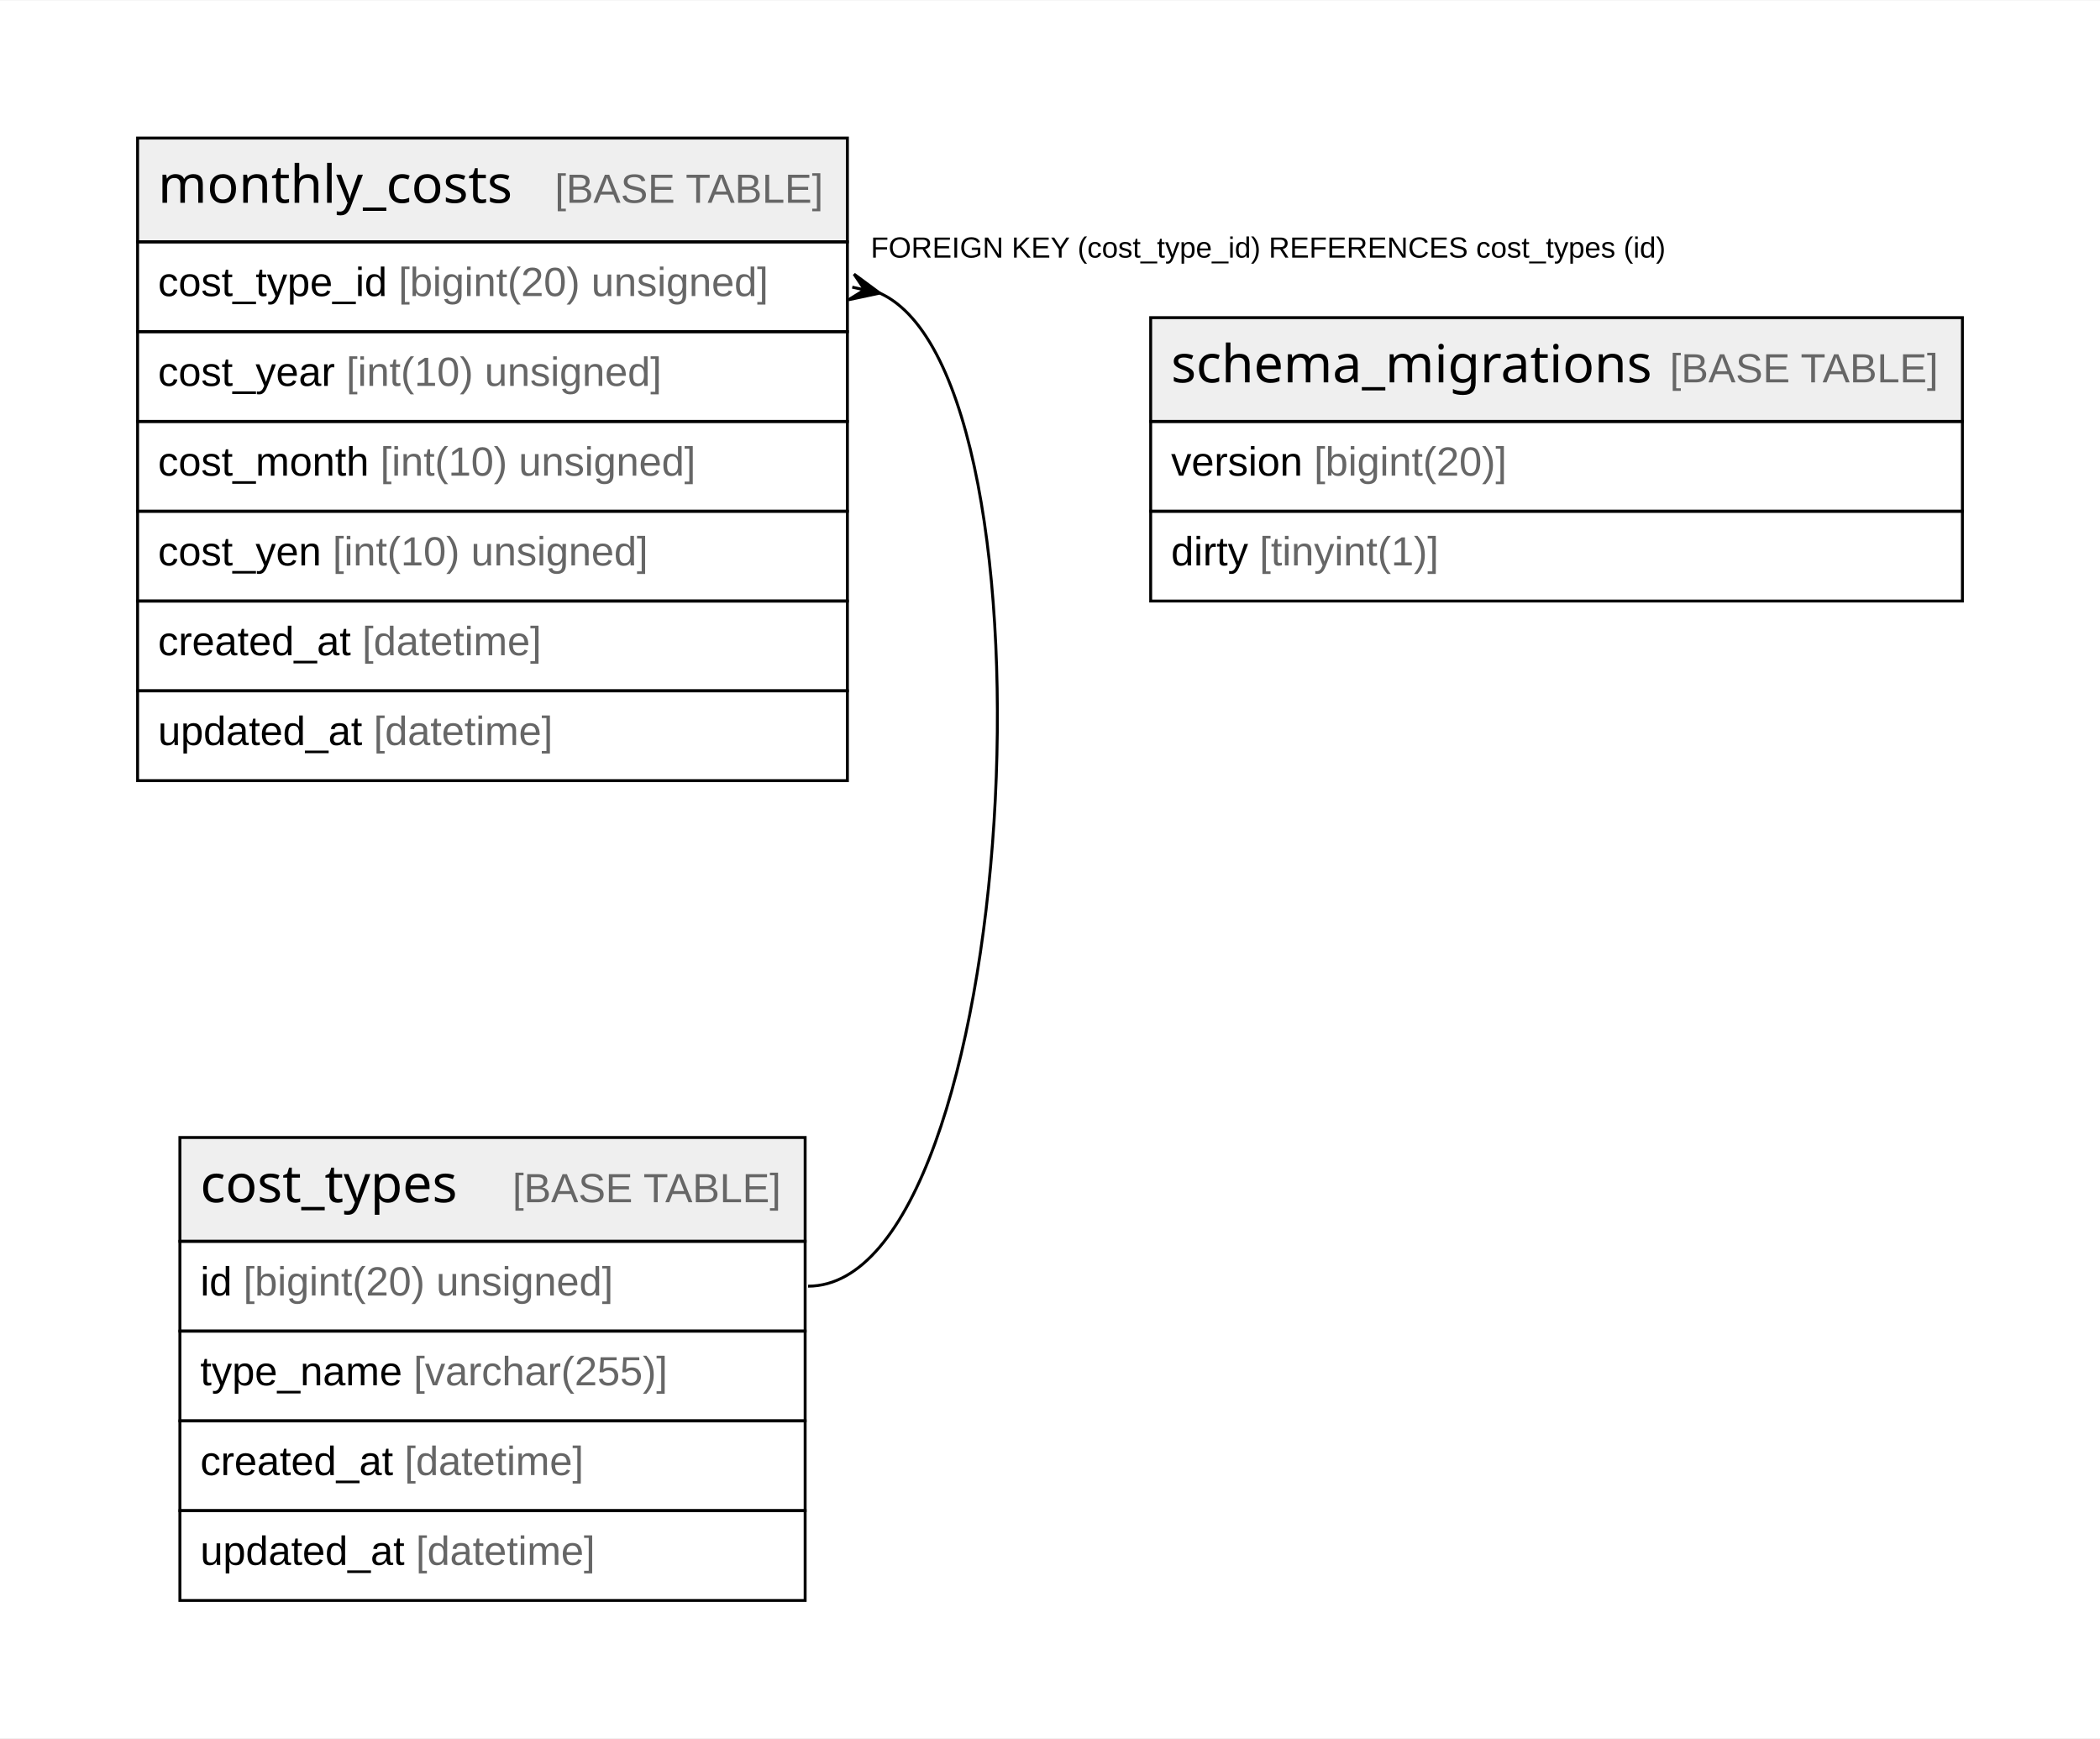
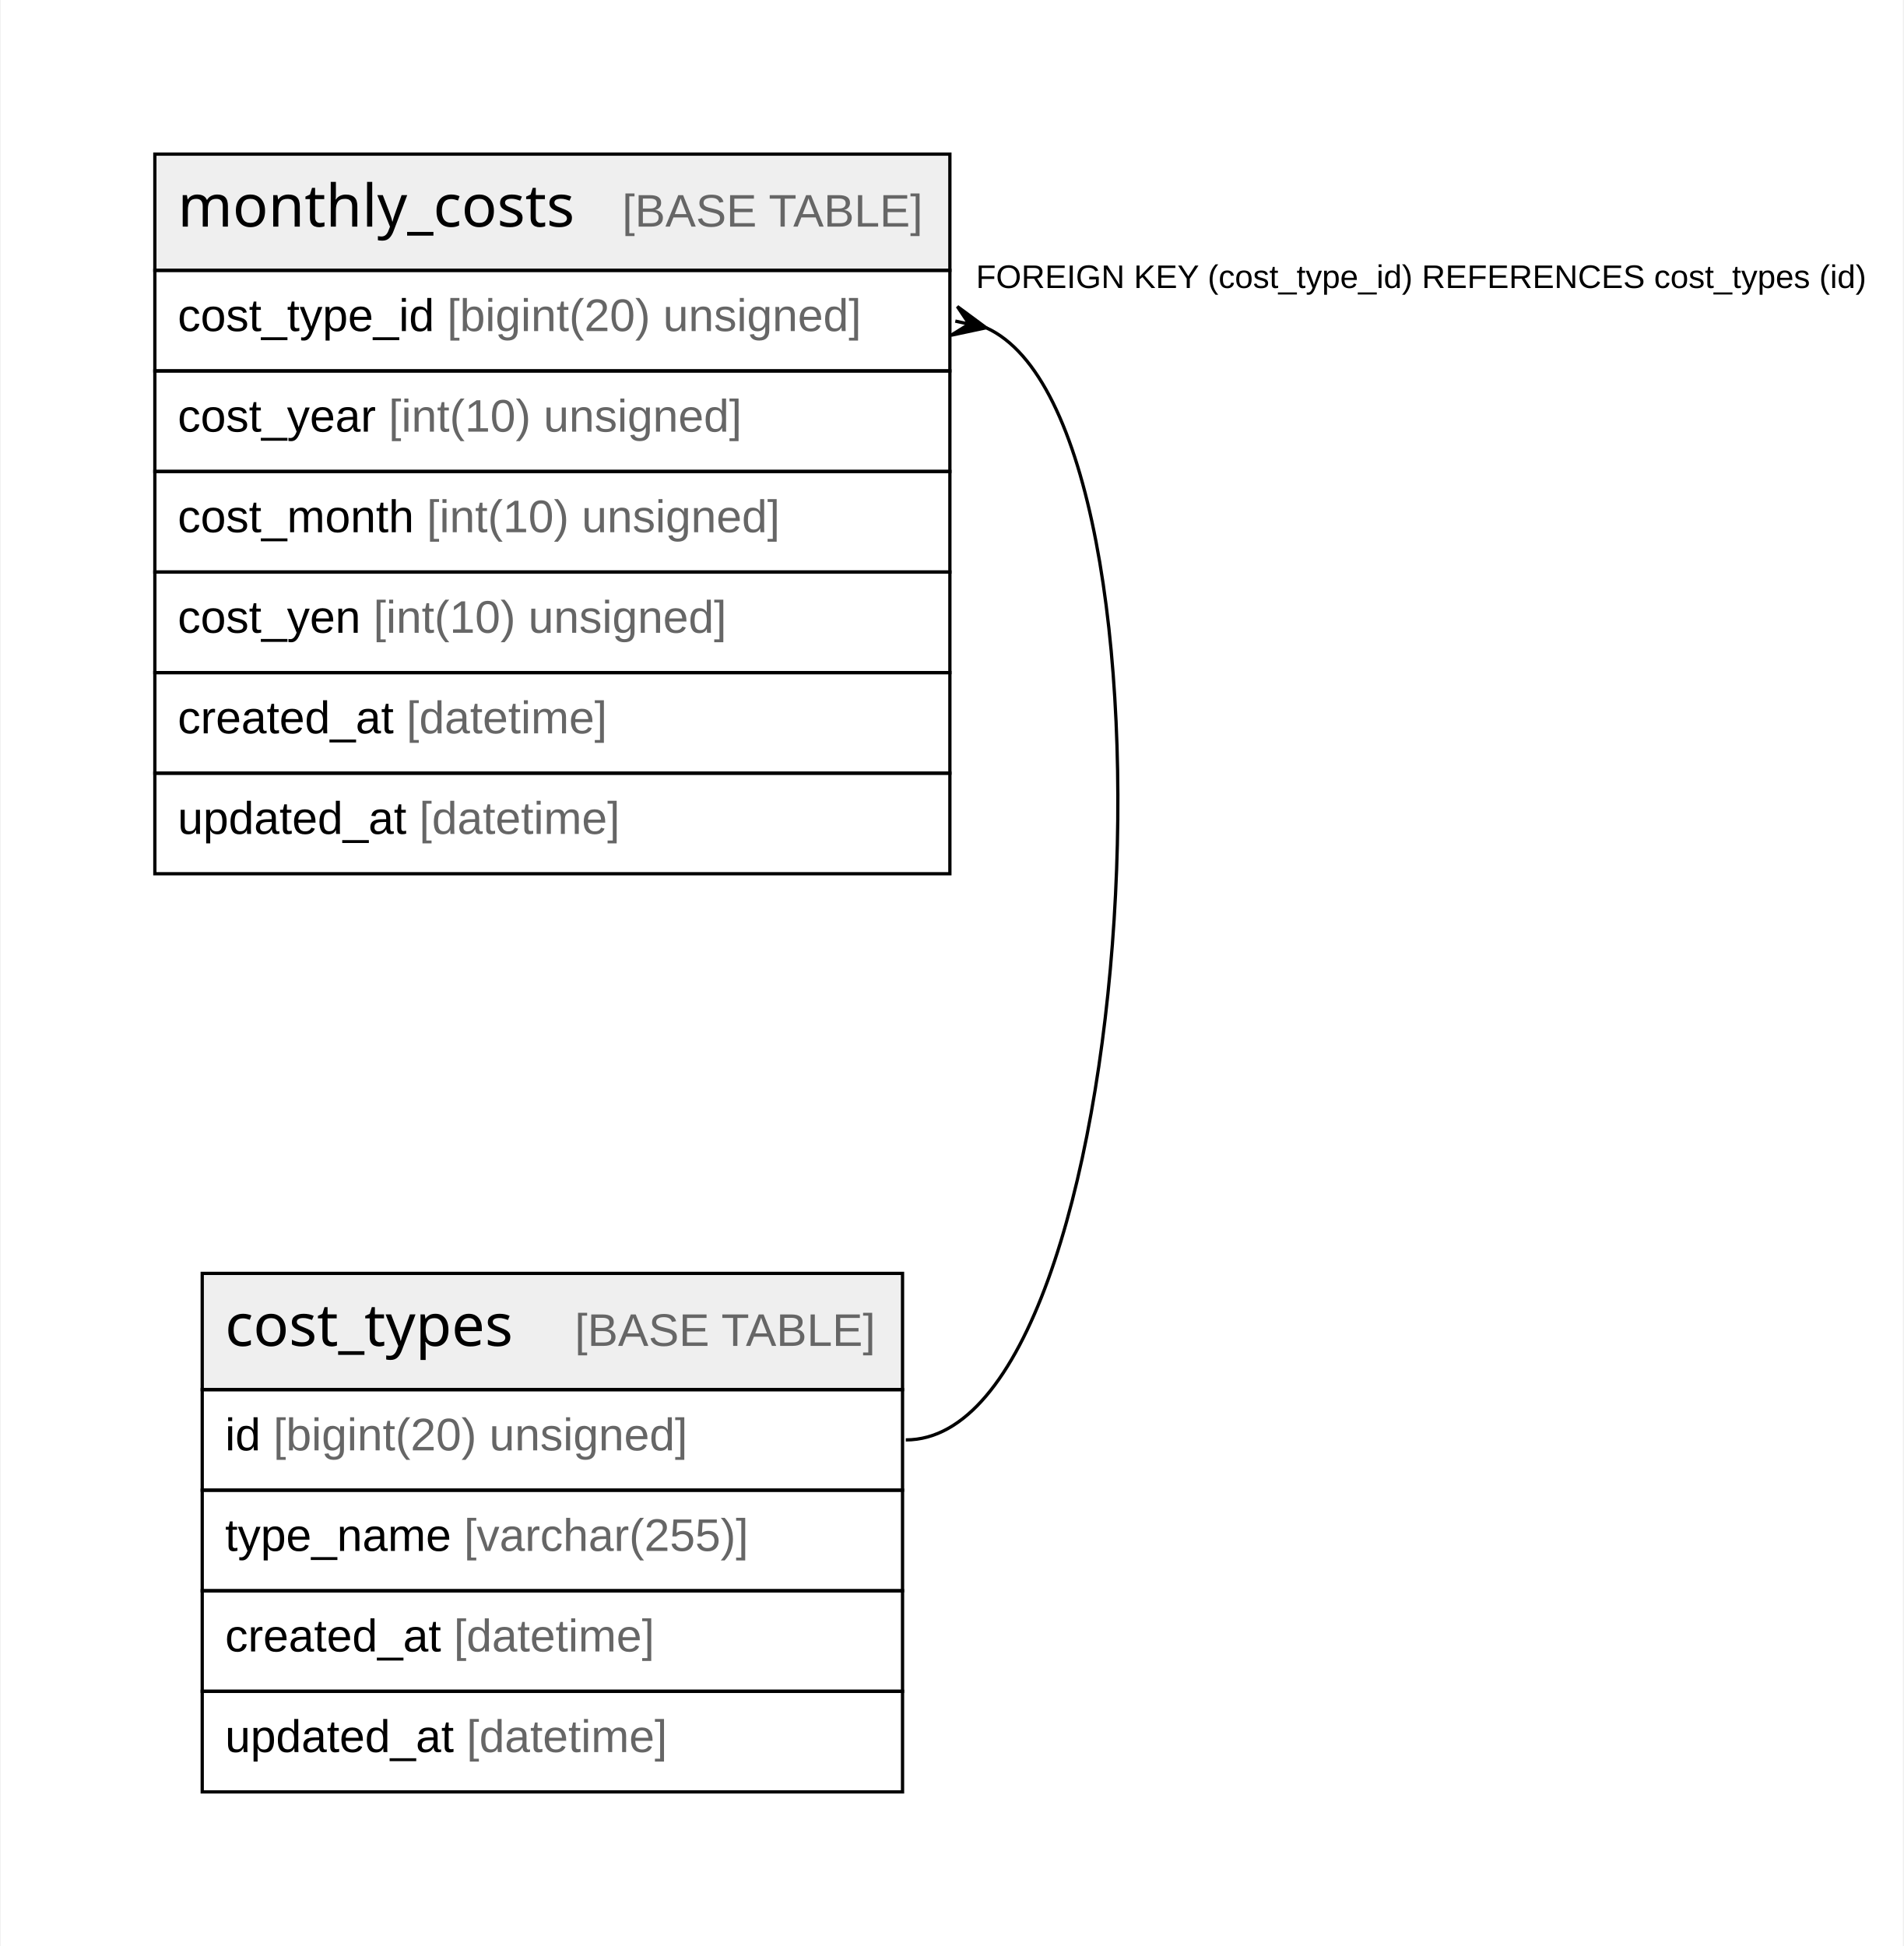
- <svg xmlns="http://www.w3.org/2000/svg" width="720pt" height="596pt" viewBox="0.00 0.00 720.37 596.00">
+ <svg xmlns="http://www.w3.org/2000/svg" width="583pt" height="596pt" viewBox="0.00 0.00 582.55 596.00">
  <g id="graph0" class="graph" transform="scale(1 1) rotate(0) translate(4 592)">
-     <polygon fill="white" stroke="none" points="-4,4 -4,-592 716.37,-592 716.37,4 -4,4" />
+     <polygon fill="white" stroke="none" points="-4,4 -4,-592 578.55,-592 578.55,4 -4,4" />
    <g id="node1" class="node">
      <polygon fill="#efefef" stroke="none" points="43.2,-509.2 43.2,-544.8 286.69,-544.8 286.69,-509.2 43.2,-509.2" />
      <polygon fill="none" stroke="black" points="43.2,-509.2 43.2,-544.8 286.69,-544.8 286.69,-509.2 43.2,-509.2" />
      <text text-anchor="start" x="50.2" y="-522.6" font-family="Arial Bold" font-size="18.00">monthly_costs</text>
      <text text-anchor="start" x="155.2" y="-522.6" font-family="Arial" font-size="14.00">    </text>
      <text text-anchor="start" x="186.32" y="-522.6" font-family="Arial" font-size="14.00" fill="#666666">[BASE TABLE]</text>
      <polygon fill="none" stroke="black" points="43.2,-478.4 43.2,-509.2 286.69,-509.2 286.69,-478.4 43.2,-478.4" />
      <text text-anchor="start" x="50.2" y="-490.6" font-family="Arial" font-size="14.00">cost_type_id </text>
      <text text-anchor="start" x="132.7" y="-490.6" font-family="Arial" font-size="14.00" fill="#666666">[bigint(20) unsigned]</text>
      <polygon fill="none" stroke="black" points="43.2,-447.6 43.2,-478.4 286.69,-478.4 286.69,-447.6 43.2,-447.6" />
      <text text-anchor="start" x="50.2" y="-459.8" font-family="Arial" font-size="14.00">cost_year </text>
      <text text-anchor="start" x="114.79" y="-459.8" font-family="Arial" font-size="14.00" fill="#666666">[int(10) unsigned]</text>
      <polygon fill="none" stroke="black" points="43.2,-416.8 43.2,-447.6 286.69,-447.6 286.69,-416.8 43.2,-416.8" />
      <text text-anchor="start" x="50.2" y="-429" font-family="Arial" font-size="14.00">cost_month </text>
      <text text-anchor="start" x="126.46" y="-429" font-family="Arial" font-size="14.00" fill="#666666">[int(10) unsigned]</text>
      <polygon fill="none" stroke="black" points="43.2,-386 43.2,-416.8 286.69,-416.8 286.69,-386 43.2,-386" />
      <text text-anchor="start" x="50.2" y="-398.2" font-family="Arial" font-size="14.00">cost_yen </text>
      <text text-anchor="start" x="110.12" y="-398.2" font-family="Arial" font-size="14.00" fill="#666666">[int(10) unsigned]</text>
      <polygon fill="none" stroke="black" points="43.2,-355.2 43.2,-386 286.69,-386 286.69,-355.2 43.2,-355.2" />
      <text text-anchor="start" x="50.2" y="-367.4" font-family="Arial" font-size="14.00">created_at </text>
      <text text-anchor="start" x="120.25" y="-367.4" font-family="Arial" font-size="14.00" fill="#666666">[datetime]</text>
      <polygon fill="none" stroke="black" points="43.2,-324.4 43.2,-355.2 286.69,-355.2 286.69,-324.4 43.2,-324.4" />
      <text text-anchor="start" x="50.2" y="-336.6" font-family="Arial" font-size="14.00">updated_at </text>
      <text text-anchor="start" x="124.16" y="-336.6" font-family="Arial" font-size="14.00" fill="#666666">[datetime]</text>
    </g>
-     <g id="node3" class="node">
+     <g id="node2" class="node">
      <polygon fill="#efefef" stroke="none" points="57.71,-166.4 57.71,-202 272.19,-202 272.19,-166.4 57.71,-166.4" />
      <polygon fill="none" stroke="black" points="57.71,-166.4 57.71,-202 272.19,-202 272.19,-166.4 57.71,-166.4" />
      <text text-anchor="start" x="64.71" y="-179.8" font-family="Arial Bold" font-size="18.00">cost_types</text>
      <text text-anchor="start" x="140.7" y="-179.8" font-family="Arial" font-size="14.00">    </text>
      <text text-anchor="start" x="171.81" y="-179.8" font-family="Arial" font-size="14.00" fill="#666666">[BASE TABLE]</text>
      <polygon fill="none" stroke="black" points="57.71,-135.6 57.71,-166.4 272.19,-166.4 272.19,-135.6 57.71,-135.6" />
      <text text-anchor="start" x="64.71" y="-147.8" font-family="Arial" font-size="14.00">id </text>
      <text text-anchor="start" x="79.49" y="-147.8" font-family="Arial" font-size="14.00" fill="#666666">[bigint(20) unsigned]</text>
      <polygon fill="none" stroke="black" points="57.71,-104.8 57.71,-135.6 272.19,-135.6 272.19,-104.8 57.71,-104.8" />
      <text text-anchor="start" x="64.71" y="-117" font-family="Arial" font-size="14.00">type_name </text>
      <text text-anchor="start" x="137.86" y="-117" font-family="Arial" font-size="14.00" fill="#666666">[varchar(255)]</text>
      <polygon fill="none" stroke="black" points="57.71,-74 57.71,-104.8 272.19,-104.8 272.19,-74 57.71,-74" />
      <text text-anchor="start" x="64.71" y="-86.2" font-family="Arial" font-size="14.00">created_at </text>
      <text text-anchor="start" x="134.75" y="-86.2" font-family="Arial" font-size="14.00" fill="#666666">[datetime]</text>
      <polygon fill="none" stroke="black" points="57.71,-43.2 57.71,-74 272.19,-74 272.19,-43.2 57.71,-43.2" />
      <text text-anchor="start" x="64.71" y="-55.4" font-family="Arial" font-size="14.00">updated_at </text>
      <text text-anchor="start" x="138.66" y="-55.4" font-family="Arial" font-size="14.00" fill="#666666">[datetime]</text>
    </g>
    <g id="edge1" class="edge">
      <path fill="none" stroke="black" d="M297.82,-491.61C362.44,-462.42 345.86,-151 273.19,-151" />
      <polygon fill="black" stroke="black" points="297.79,-491.62 287.07,-489.33 292.58,-492.74 288.35,-493.66 288.35,-493.66 288.35,-493.66 292.58,-492.74 288.97,-498.13 297.79,-491.62" />
      <text text-anchor="start" x="294.69" y="-503.8" font-family="Arial" font-size="10.00">FOREIGN KEY (cost_type_id) REFERENCES cost_types (id)</text>
    </g>
-     <g id="node2" class="node">
-       <polygon fill="#efefef" stroke="none" points="390.72,-447.6 390.72,-483.2 669.17,-483.2 669.17,-447.6 390.72,-447.6" />
-       <polygon fill="none" stroke="black" points="390.72,-447.6 390.72,-483.2 669.17,-483.2 669.17,-447.6 390.72,-447.6" />
-       <text text-anchor="start" x="397.72" y="-461" font-family="Arial Bold" font-size="18.00">schema_migrations</text>
-       <text text-anchor="start" x="537.68" y="-461" font-family="Arial" font-size="14.00">    </text>
-       <text text-anchor="start" x="568.8" y="-461" font-family="Arial" font-size="14.00" fill="#666666">[BASE TABLE]</text>
-       <polygon fill="none" stroke="black" points="390.72,-416.8 390.72,-447.6 669.17,-447.6 669.17,-416.8 390.72,-416.8" />
-       <text text-anchor="start" x="397.72" y="-429" font-family="Arial" font-size="14.00">version </text>
-       <text text-anchor="start" x="446.74" y="-429" font-family="Arial" font-size="14.00" fill="#666666">[bigint(20)]</text>
-       <polygon fill="none" stroke="black" points="390.72,-386 390.72,-416.8 669.17,-416.8 669.17,-386 390.72,-386" />
-       <text text-anchor="start" x="397.72" y="-398.2" font-family="Arial" font-size="14.00">dirty </text>
-       <text text-anchor="start" x="428.06" y="-398.2" font-family="Arial" font-size="14.00" fill="#666666">[tinyint(1)]</text>
-     </g>
  </g>
</svg>
